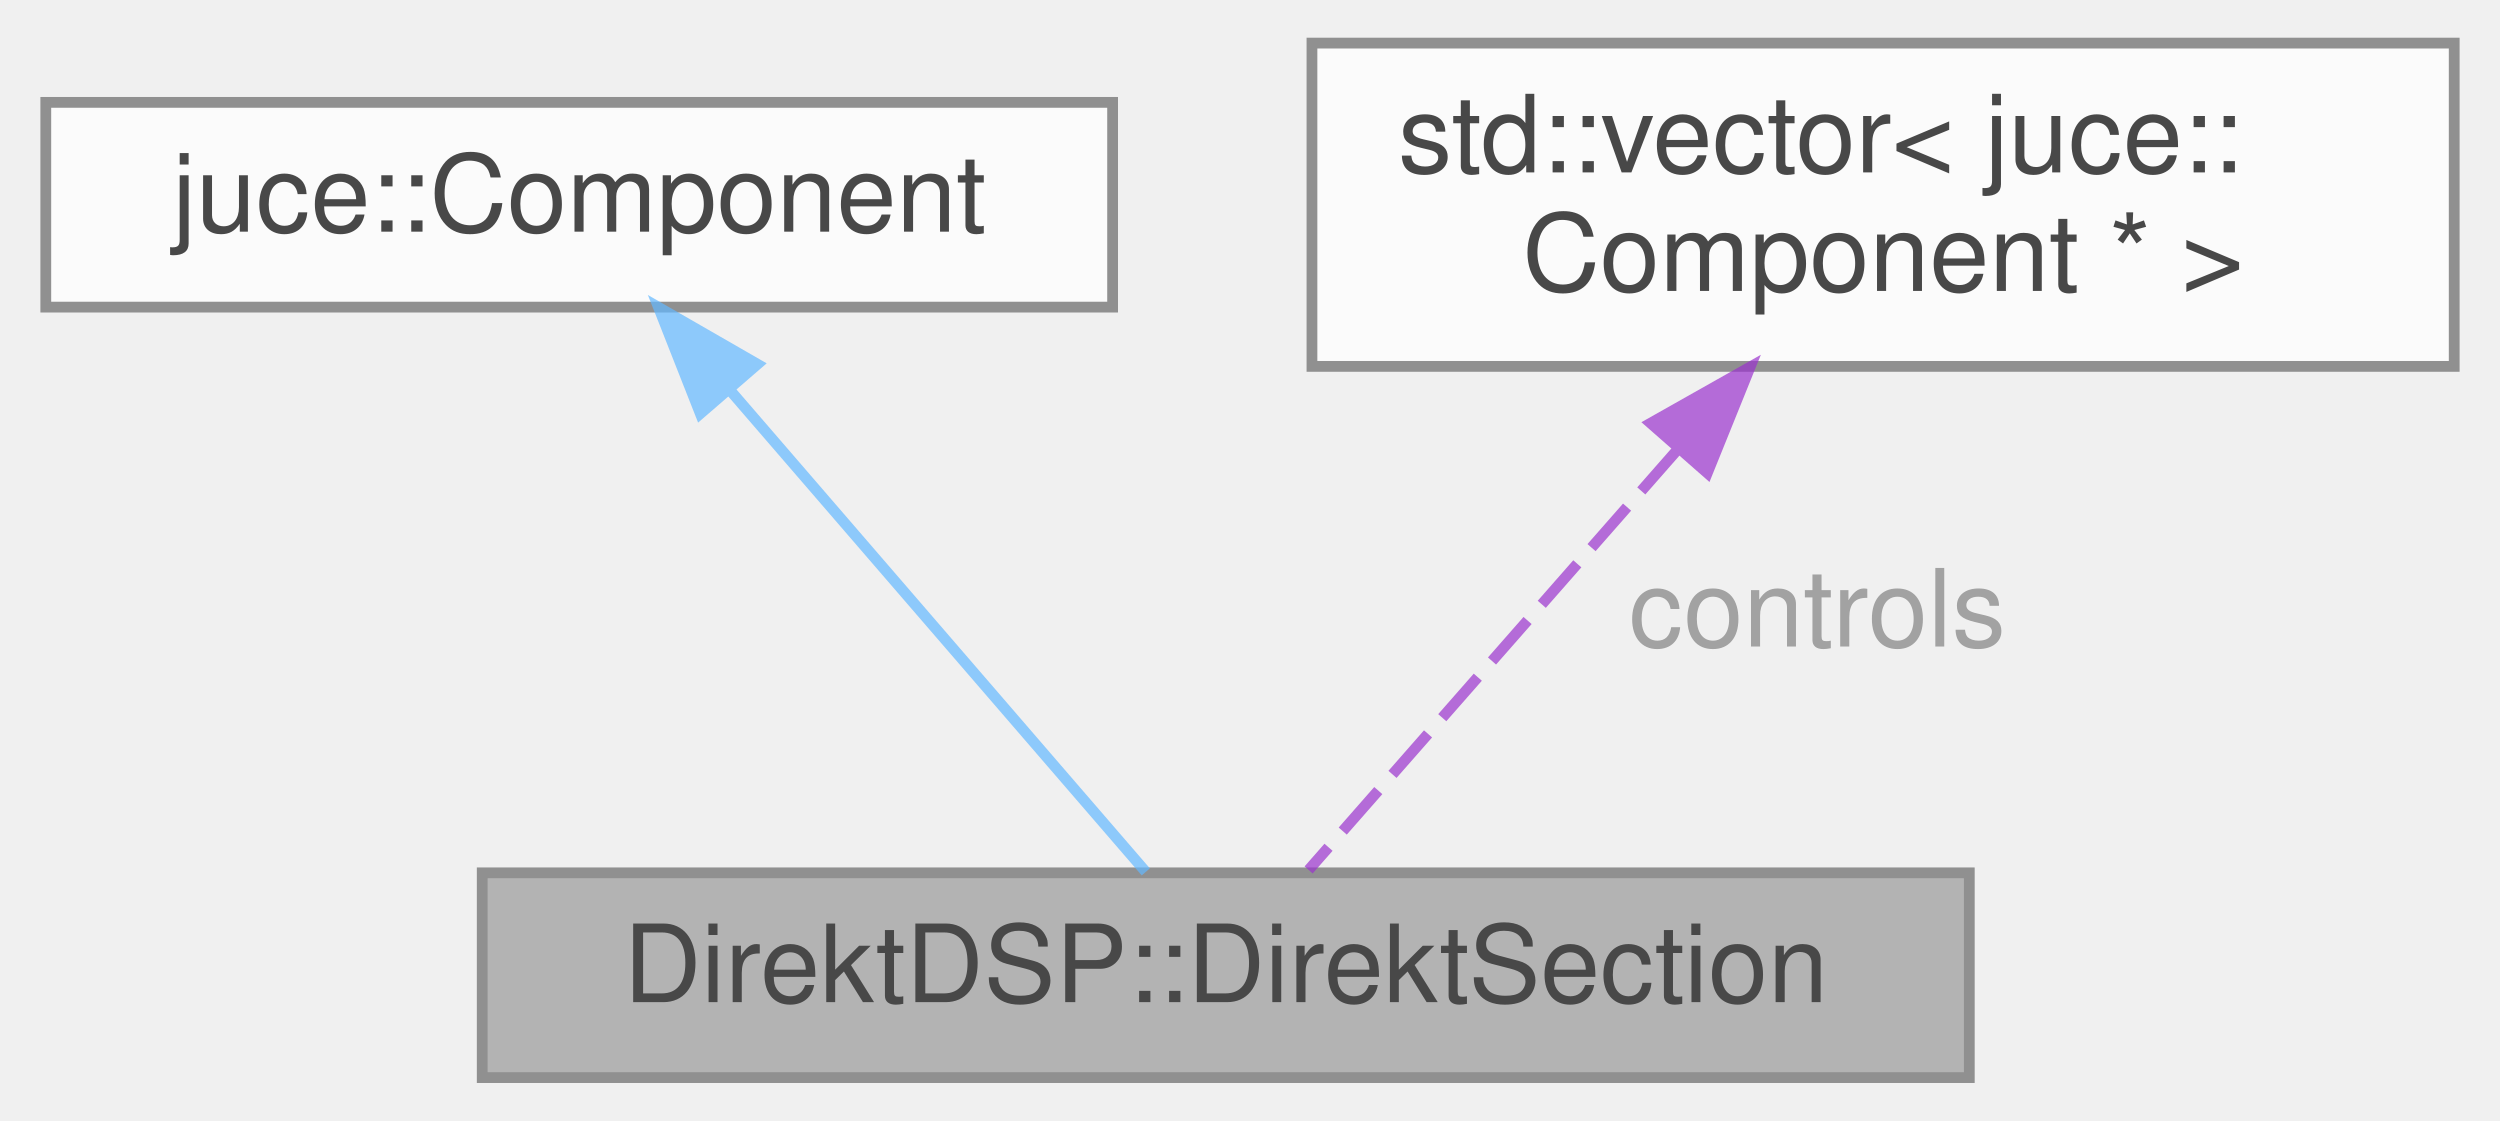
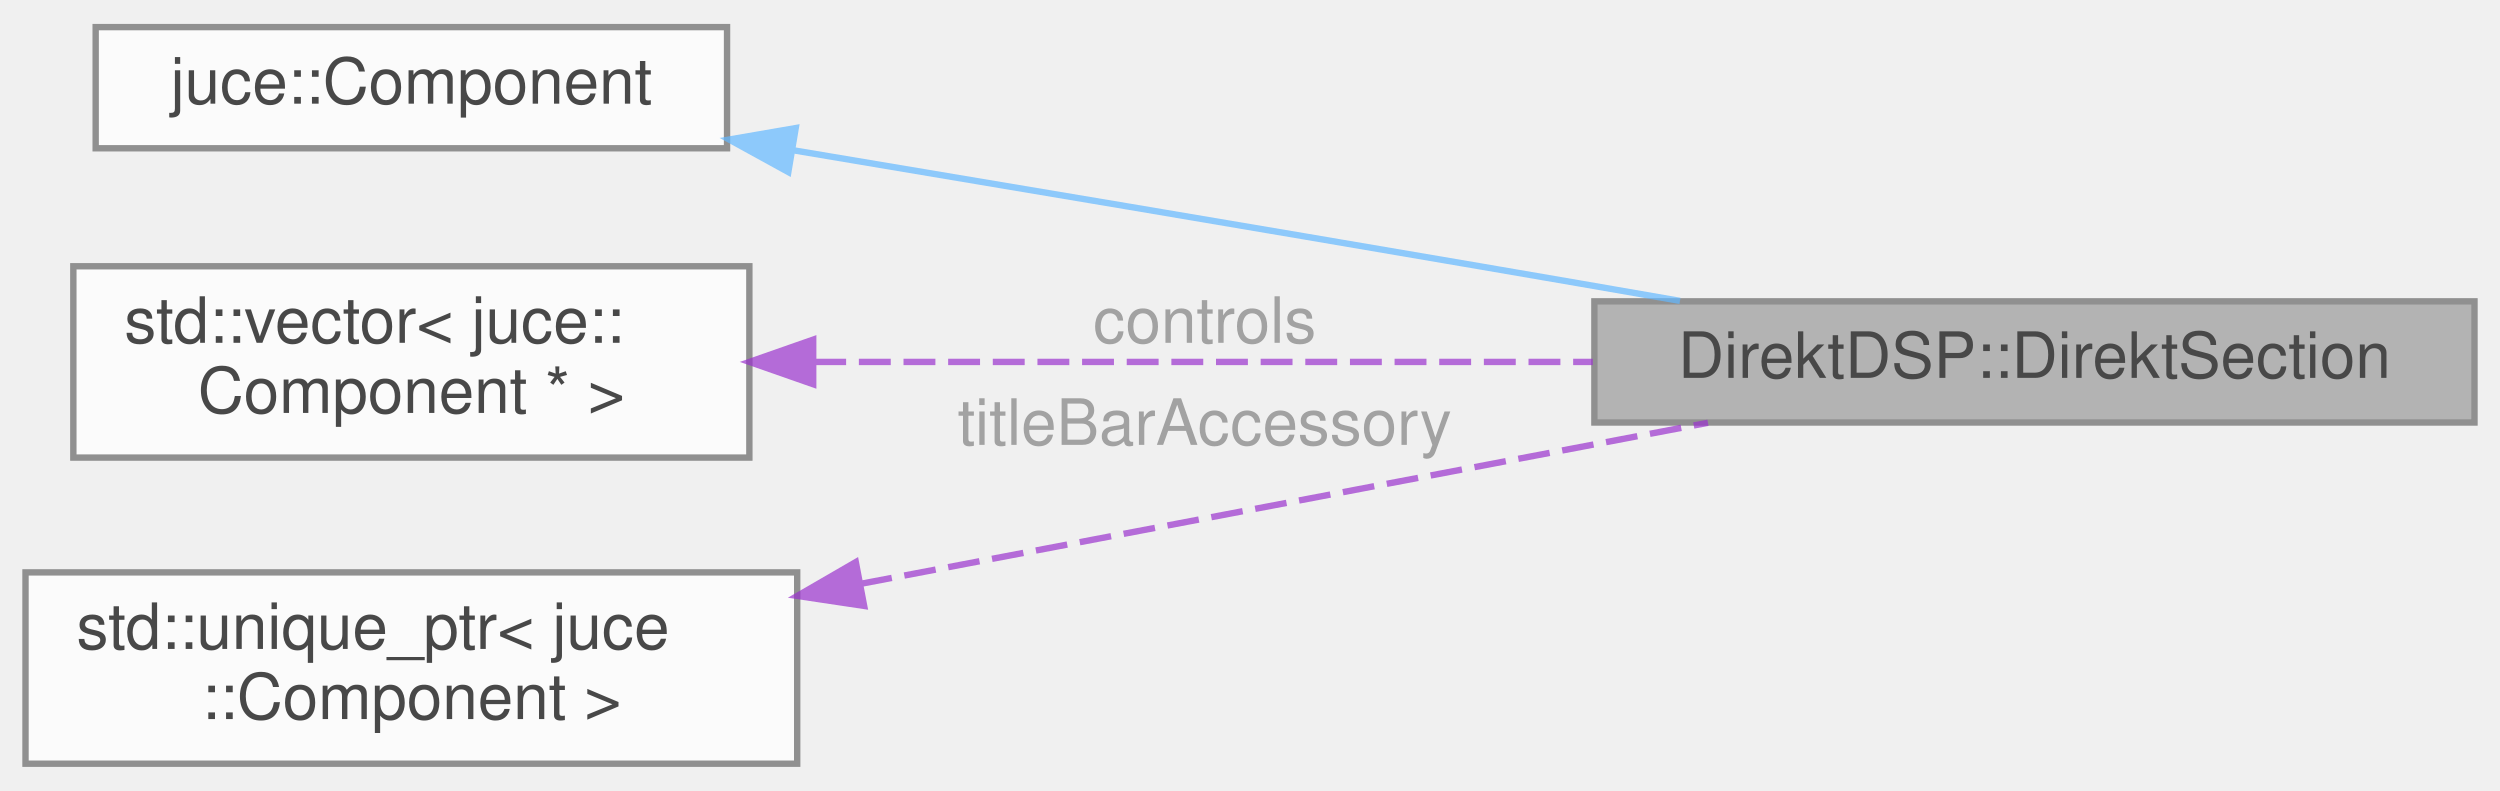
- <svg xmlns="http://www.w3.org/2000/svg" xmlns:xlink="http://www.w3.org/1999/xlink" width="232pt" height="104pt" viewBox="0.00 0.00 231.50 104.00">
+ <svg xmlns="http://www.w3.org/2000/svg" xmlns:xlink="http://www.w3.org/1999/xlink" width="392pt" height="124pt" viewBox="0.00 0.00 392.00 123.50">
  <svg id="main" version="1.1" xml:space="preserve">
    <style type="text/css">
.node, .edge {opacity: 0.7;}
.node.selected, .edge.selected {opacity: 1;}
.edge:hover path { stroke: red; }
.edge:hover polygon { stroke: red; fill: red; }
</style>
    <svg id="graph" class="graph">
-       <g id="graph0" class="graph" transform="scale(1 1) rotate(0) translate(4 100)">
+       <g id="graph0" class="graph" transform="scale(1 1) rotate(0) translate(4 119.5)">
        <g id="Node000001" class="node">
          <g id="a_Node000001">
            <a xlink:title=" ">
-               <polygon fill="#999999" stroke="#666666" points="178.5,-19 40.5,-19 40.5,0 178.5,0 178.5,-19" />
-               <text text-anchor="middle" x="109.5" y="-7" font-family="Helvetica,sans-Serif" font-size="10.00">DirektDSP::DirektSection</text>
+               <polygon fill="#999999" stroke="#666666" points="384,-72.5 246,-72.5 246,-53.5 384,-53.5 384,-72.5" />
+               <text text-anchor="middle" x="315" y="-60.5" font-family="Helvetica,sans-Serif" font-size="10.00">DirektDSP::DirektSection</text>
            </a>
          </g>
        </g>
        <g id="Node000002" class="node">
          <g id="a_Node000002">
            <a xlink:title=" ">
-               <polygon fill="white" stroke="#666666" points="99,-90.5 0,-90.5 0,-71.5 99,-71.5 99,-90.5" />
-               <text text-anchor="middle" x="49.5" y="-78.5" font-family="Helvetica,sans-Serif" font-size="10.00">juce::Component</text>
+               <polygon fill="white" stroke="#666666" points="110,-115.5 11,-115.5 11,-96.5 110,-96.5 110,-115.5" />
+               <text text-anchor="middle" x="60.5" y="-103.5" font-family="Helvetica,sans-Serif" font-size="10.00">juce::Component</text>
            </a>
          </g>
        </g>
        <g id="edge1_Node000001_Node000002" class="edge">
          <g id="a_edge1_Node000001_Node000002">
            <a xlink:title=" ">
-               <path fill="none" stroke="#63b8ff" d="M63.63,-63.63C75.68,-49.68 92.52,-30.17 102.08,-19.09" />
-               <polygon fill="#63b8ff" stroke="#63b8ff" points="60.74,-61.62 56.86,-71.48 66.04,-66.2 60.74,-61.62" />
+               <path fill="none" stroke="#63b8ff" d="M120.37,-96.19C152.24,-90.86 192.28,-84.12 228,-78 238.16,-76.26 248.99,-74.39 259.42,-72.57" />
+               <polygon fill="#63b8ff" stroke="#63b8ff" points="119.61,-92.77 110.33,-97.87 120.77,-99.67 119.61,-92.77" />
            </a>
          </g>
        </g>
        <g id="Node000003" class="node">
          <g id="a_Node000003">
            <a xlink:title=" ">
-               <polygon fill="white" stroke="#666666" points="223.5,-96 117.5,-96 117.5,-66 223.5,-66 223.5,-96" />
-               <text text-anchor="start" x="125.5" y="-84" font-family="Helvetica,sans-Serif" font-size="10.00">std::vector&lt; juce::</text>
-               <text text-anchor="middle" x="170.5" y="-73" font-family="Helvetica,sans-Serif" font-size="10.00">Component * &gt;</text>
+               <polygon fill="white" stroke="#666666" points="113.5,-78 7.5,-78 7.5,-48 113.5,-48 113.5,-78" />
+               <text text-anchor="start" x="15.5" y="-66" font-family="Helvetica,sans-Serif" font-size="10.00">std::vector&lt; juce::</text>
+               <text text-anchor="middle" x="60.5" y="-55" font-family="Helvetica,sans-Serif" font-size="10.00">Component * &gt;</text>
            </a>
          </g>
        </g>
        <g id="edge2_Node000001_Node000003" class="edge">
          <g id="a_edge2_Node000001_Node000003">
            <a xlink:title=" ">
-               <path fill="none" stroke="#9a32cd" stroke-dasharray="5,2" d="M151.36,-58.2C139.81,-45.04 125.73,-28.99 117.19,-19.27" />
-               <polygon fill="#9a32cd" stroke="#9a32cd" points="148.93,-60.73 158.16,-65.94 154.19,-56.11 148.93,-60.73" />
+               <path fill="none" stroke="#9a32cd" stroke-dasharray="5,2" d="M123.67,-63C160.69,-63 207.71,-63 245.75,-63" />
+               <polygon fill="#9a32cd" stroke="#9a32cd" points="123.51,-59.5 113.51,-63 123.51,-66.5 123.51,-59.5" />
            </a>
          </g>
-           <text text-anchor="middle" x="163" y="-40" font-family="Helvetica,sans-Serif" font-size="10.00" fill="grey"> controls</text>
+           <text text-anchor="middle" x="183.5" y="-66" font-family="Helvetica,sans-Serif" font-size="10.00" fill="grey"> controls</text>
+         </g>
+         <g id="Node000004" class="node">
+           <g id="a_Node000004">
+             <a xlink:title=" ">
+               <polygon fill="white" stroke="#666666" points="121,-30 0,-30 0,0 121,0 121,-30" />
+               <text text-anchor="start" x="8" y="-18" font-family="Helvetica,sans-Serif" font-size="10.00">std::unique_ptr&lt; juce</text>
+               <text text-anchor="middle" x="60.5" y="-7" font-family="Helvetica,sans-Serif" font-size="10.00">::Component &gt;</text>
+             </a>
+           </g>
+         </g>
+         <g id="edge3_Node000001_Node000004" class="edge">
+           <g id="a_edge3_Node000001_Node000004">
+             <a xlink:title=" ">
+               <path fill="none" stroke="#9a32cd" stroke-dasharray="5,2" d="M130.92,-28.2C173.02,-36.2 225.76,-46.23 263.81,-53.46" />
+               <polygon fill="#9a32cd" stroke="#9a32cd" points="131.5,-24.74 121.02,-26.31 130.19,-31.62 131.5,-24.74" />
+             </a>
+           </g>
+           <text text-anchor="middle" x="183.5" y="-50" font-family="Helvetica,sans-Serif" font-size="10.00" fill="grey"> titleBarAccessory</text>
        </g>
      </g>
    </svg>
  </svg>
  <style type="text/css">

[data-mouse-over-selected='false'] { opacity: 0.7; }
[data-mouse-over-selected='true']  { opacity: 1.0; }

</style>
</svg>
